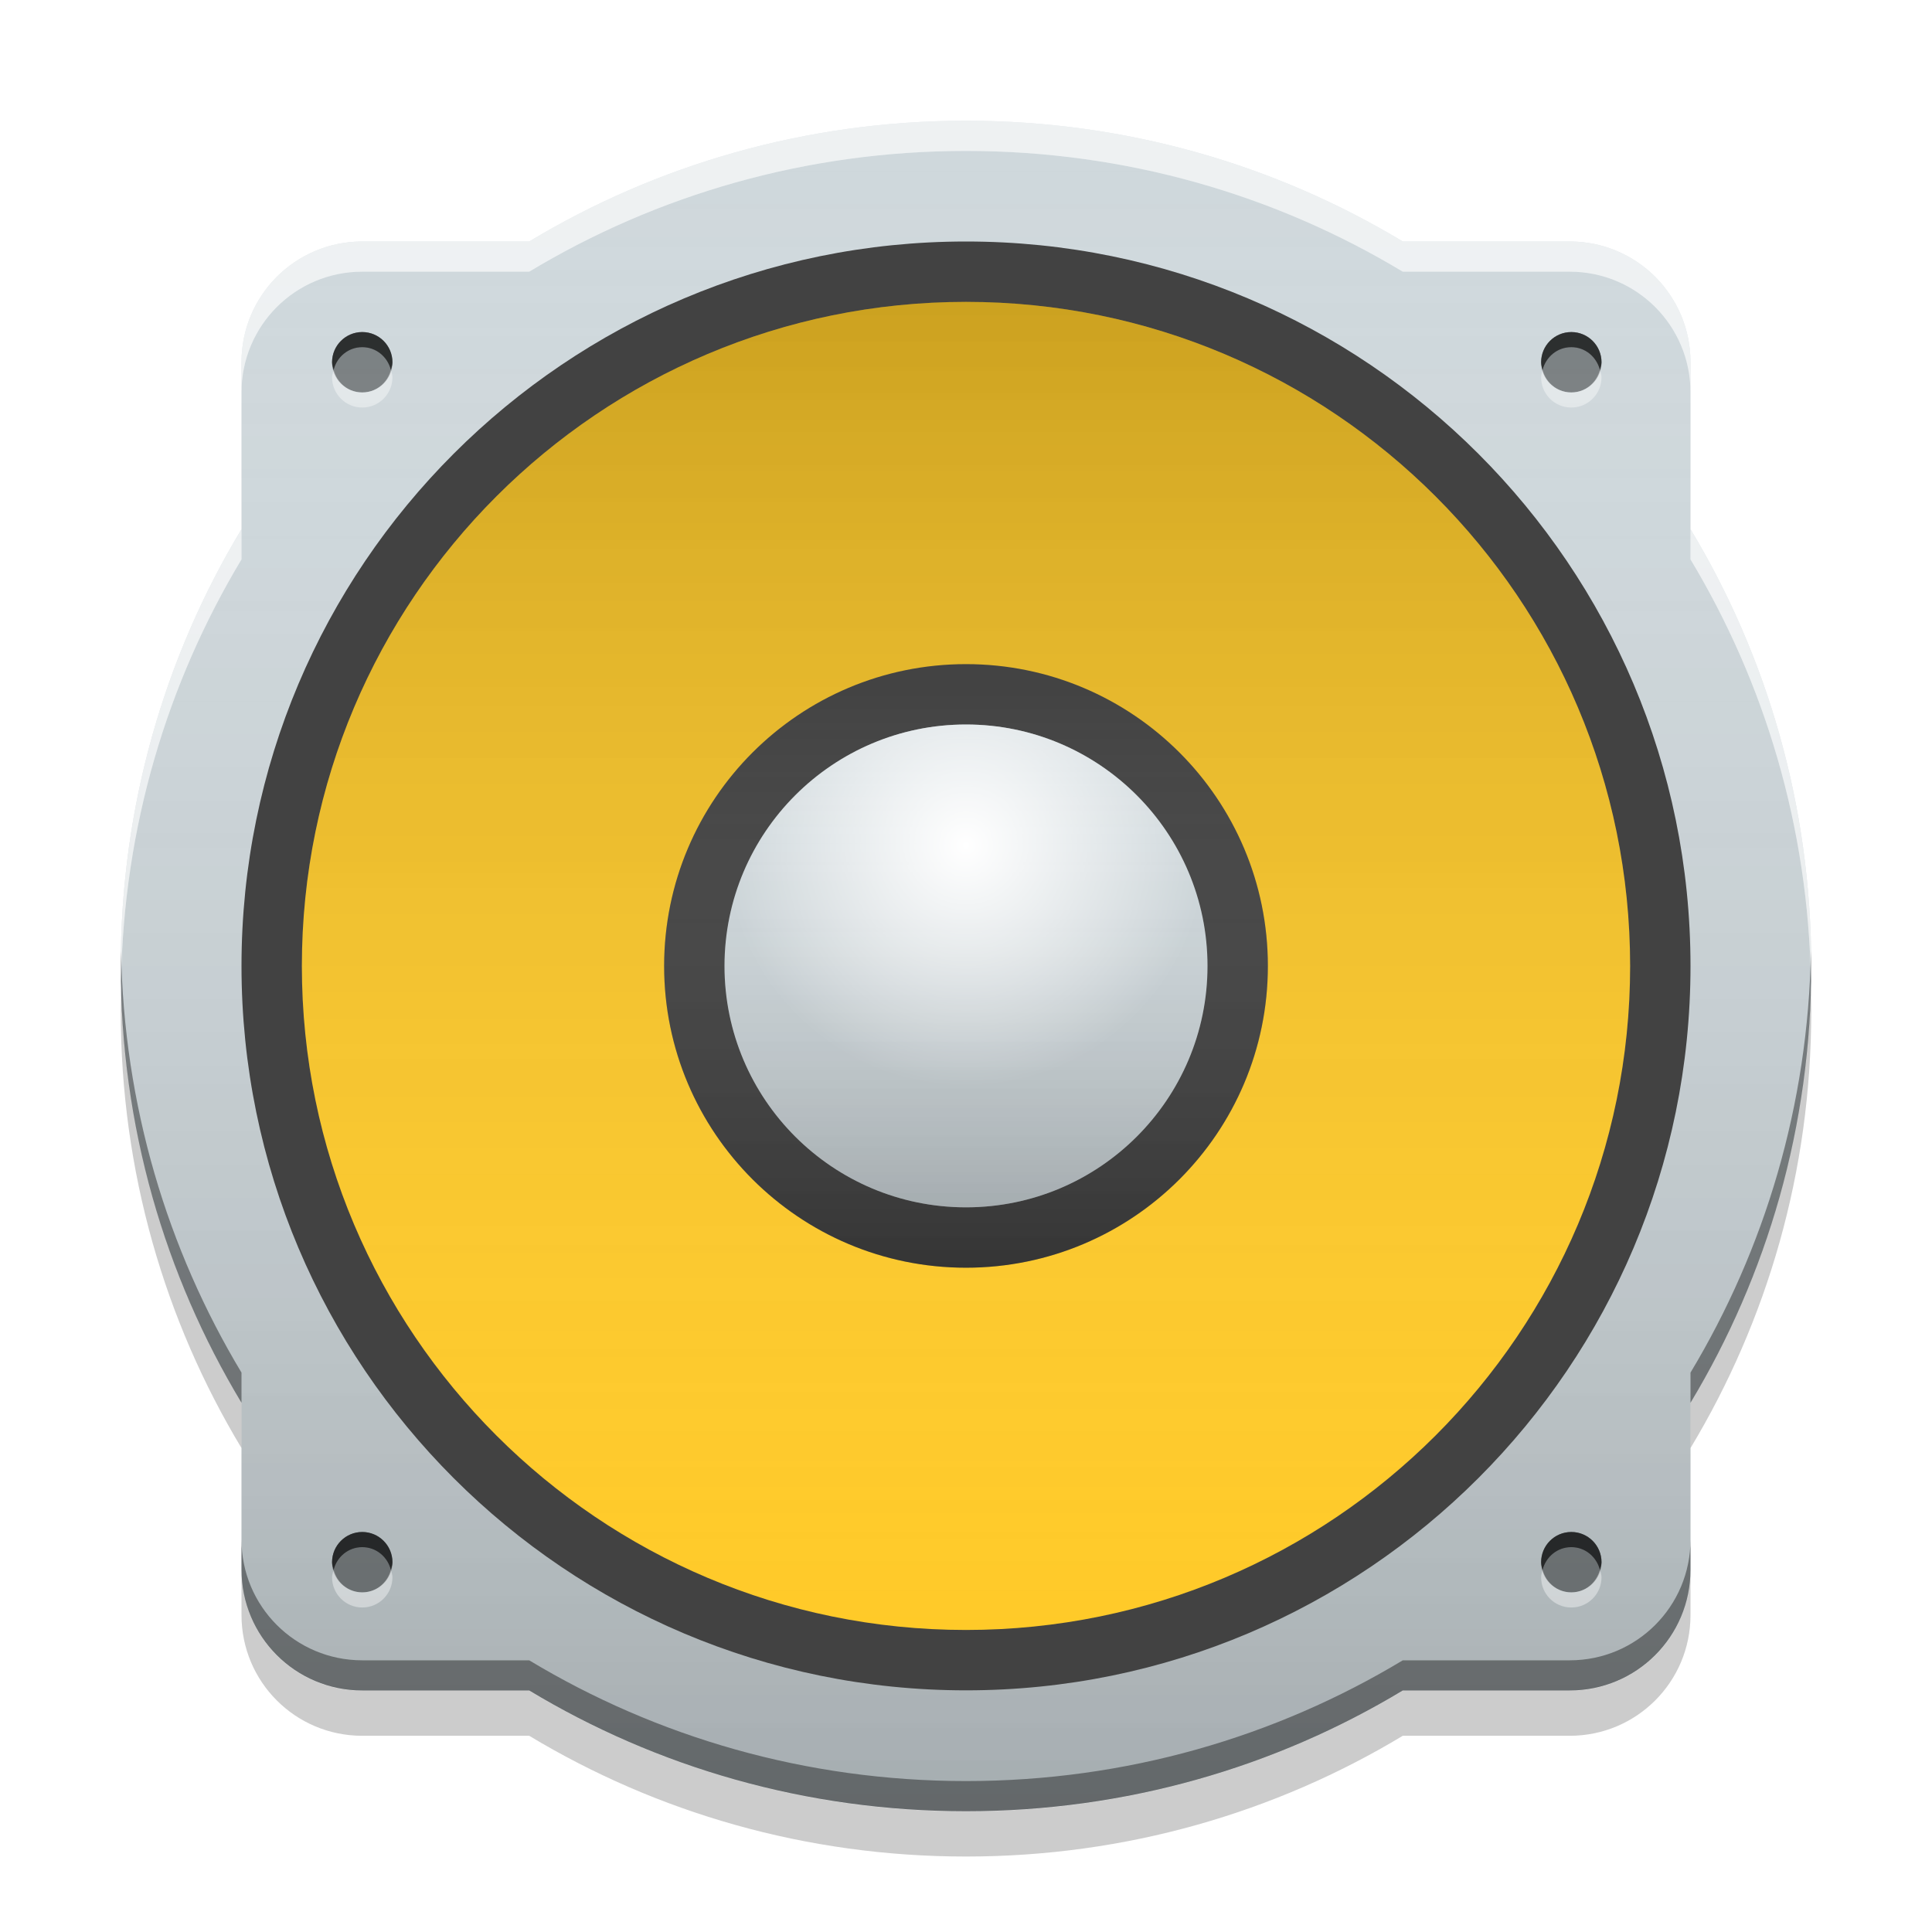
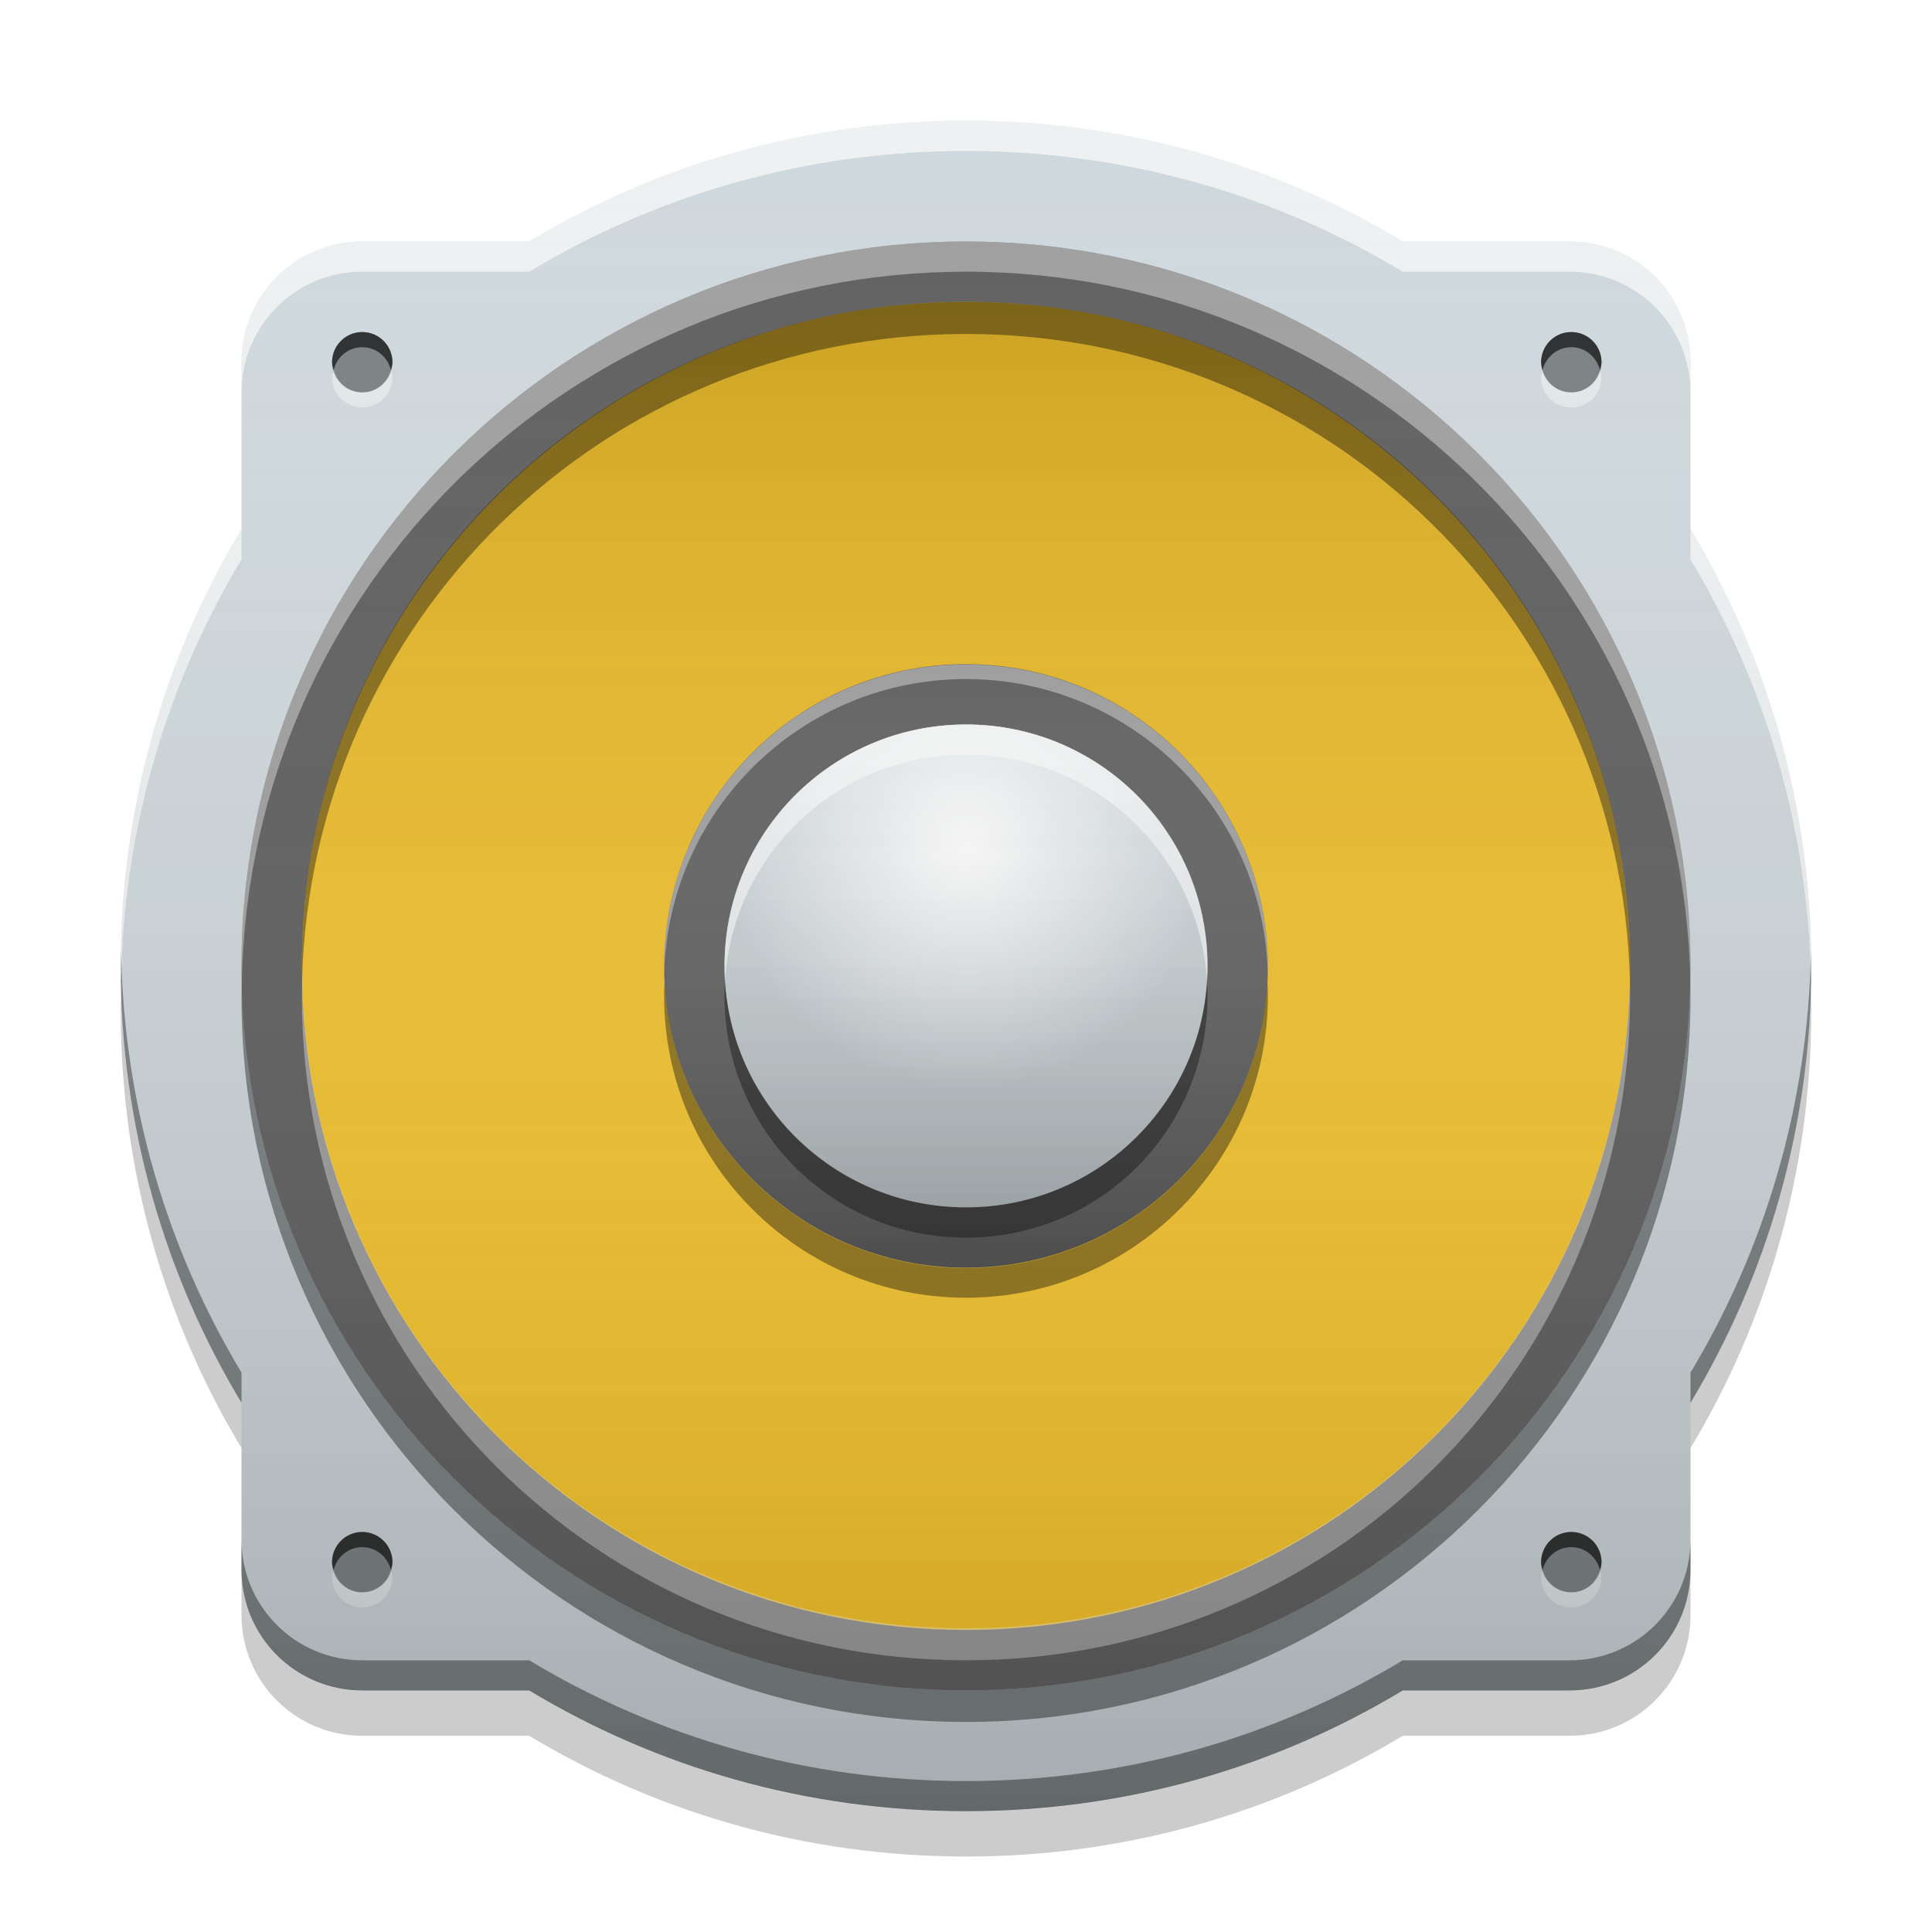
<svg xmlns="http://www.w3.org/2000/svg" width="48" height="48" viewBox="0 0 48 48" version="1.1">
  <defs>
-     <linearGradient id="linear0" gradientUnits="userSpaceOnUse" x1="33.867" y1="-199.125" x2="33.867" y2="-213.942" gradientTransform="matrix(2.834646,0,0,2.834646,-73.1499,609.4489)">
+     <linearGradient id="linear0" gradientUnits="userSpaceOnUse" x1="8.467" y1="-212.354" x2="8.467" y2="-200.712" gradientTransform="matrix(2.834646,0,0,2.834646,0,609.4489)">
      <stop offset="0" style="stop-color:rgb(0%,0%,0%);stop-opacity:0.2;" />
      <stop offset="1" style="stop-color:rgb(100%,100%,100%);stop-opacity:0;" />
    </linearGradient>
-     <linearGradient id="linear1" gradientUnits="userSpaceOnUse" x1="8.467" y1="-212.354" x2="8.467" y2="-200.712" gradientTransform="matrix(2.834646,0,0,2.834646,0,609.4489)">
+     <linearGradient id="linear1" gradientUnits="userSpaceOnUse" x1="8.467" y1="-203.887" x2="8.467" y2="-209.179" gradientTransform="matrix(2.834646,0,0,2.834646,0,609.4489)">
      <stop offset="0" style="stop-color:rgb(0%,0%,0%);stop-opacity:0.2;" />
      <stop offset="1" style="stop-color:rgb(100%,100%,100%);stop-opacity:0;" />
    </linearGradient>
-     <linearGradient id="linear2" gradientUnits="userSpaceOnUse" x1="8.467" y1="-203.887" x2="8.467" y2="-209.179" gradientTransform="matrix(2.834646,0,0,2.834646,0,609.4489)">
-       <stop offset="0" style="stop-color:rgb(0%,0%,0%);stop-opacity:0.2;" />
-       <stop offset="1" style="stop-color:rgb(100%,100%,100%);stop-opacity:0;" />
-     </linearGradient>
-     <linearGradient id="linear3" gradientUnits="userSpaceOnUse" x1="8.467" y1="-203.887" x2="8.467" y2="-209.179" gradientTransform="matrix(2.267616,0,0,2.267616,4.80085,492.3381)">
+     <linearGradient id="linear2" gradientUnits="userSpaceOnUse" x1="8.467" y1="-203.887" x2="8.467" y2="-209.179" gradientTransform="matrix(2.267616,0,0,2.267616,4.80085,492.3381)">
      <stop offset="0" style="stop-color:rgb(0%,0%,0%);stop-opacity:0.2;" />
      <stop offset="1" style="stop-color:rgb(100%,100%,100%);stop-opacity:0;" />
    </linearGradient>
    <radialGradient id="radial0" gradientUnits="userSpaceOnUse" cx="8.467" cy="-207.592" fx="8.467" fy="-207.592" r="2.117" gradientTransform="matrix(2.834646,0,0,2.834646,0,609.4489)">
      <stop offset="0" style="stop-color:rgb(100%,100%,100%);stop-opacity:1;" />
      <stop offset="1" style="stop-color:rgb(100%,100%,100%);stop-opacity:0;" />
    </radialGradient>
+     <linearGradient id="linear3" gradientUnits="userSpaceOnUse" x1="33.867" y1="-199.125" x2="33.867" y2="-213.942" gradientTransform="matrix(2.834646,0,0,2.834646,-73.1499,609.4489)">
+       <stop offset="0" style="stop-color:rgb(0%,0%,0%);stop-opacity:0.2;" />
+       <stop offset="1" style="stop-color:rgb(100%,100%,100%);stop-opacity:0;" />
+     </linearGradient>
  </defs>
  <g id="surface1">
    <path style=" stroke:none;fill-rule:nonzero;fill:rgb(81.176%,84.706%,86.275%);fill-opacity:1;" d="M 24 3 C 20.023 3 16.312 4.094 13.148 6 L 9 6 C 7.34 6 6 7.34 6 9 L 6 13.148 C 4.094 16.312 3 20.023 3 24 C 3 27.977 4.094 31.688 6 34.852 L 6 39 C 6 40.66 7.34 42 9 42 L 13.148 42 C 16.312 43.906 20.023 45 24 45 C 27.977 45 31.688 43.906 34.852 42 L 39 42 C 40.66 42 42 40.66 42 39 L 42 34.852 C 43.906 31.688 45 27.977 45 24 C 45 20.023 43.906 16.312 42 13.148 L 42 9 C 42 7.34 40.66 6 39 6 L 34.852 6 C 31.688 4.094 27.977 3 24 3 Z M 24 3 " />
-     <path style=" stroke:none;fill-rule:nonzero;fill:url(#linear0);" d="M 24 3 C 20.023 3 16.312 4.094 13.148 6 L 9 6 C 7.34 6 6 7.34 6 9 L 6 13.148 C 4.094 16.312 3 20.023 3 24 C 3 27.977 4.094 31.688 6 34.852 L 6 39 C 6 40.66 7.34 42 9 42 L 13.148 42 C 16.312 43.906 20.023 45 24 45 C 27.977 45 31.688 43.906 34.852 42 L 39 42 C 40.66 42 42 40.66 42 39 L 42 34.852 C 43.906 31.688 45 27.977 45 24 C 45 20.023 43.906 16.312 42 13.148 L 42 9 C 42 7.34 40.66 6 39 6 L 34.852 6 C 31.688 4.094 27.977 3 24 3 Z M 24 3 " />
-     <path style=" stroke:none;fill-rule:nonzero;fill:rgb(25.882%,25.882%,25.882%);fill-opacity:1;" d="M 24 6 C 33.941 6 42 14.059 42 24 C 42 33.938 33.941 41.996 24 41.996 C 14.059 41.996 6 33.938 6 24 C 6 14.059 14.059 6 24 6 Z M 24 6 " />
+     <path style=" stroke:none;fill-rule:nonzero;fill:rgb(38.039%,38.039%,38.039%);fill-opacity:1;" d="M 24 6 C 33.941 6 42 14.059 42 24 C 42 33.938 33.941 41.996 24 41.996 C 14.059 41.996 6 33.938 6 24 C 6 14.059 14.059 6 24 6 Z M 24 6 " />
    <path style=" stroke:none;fill-rule:nonzero;fill:rgb(100%,79.216%,15.686%);fill-opacity:1;" d="M 24 7.5 C 33.113 7.5 40.5 14.887 40.5 24 C 40.5 33.109 33.113 40.496 24 40.496 C 14.887 40.496 7.5 33.109 7.5 24 C 7.5 14.887 14.887 7.5 24 7.5 Z M 24 7.5 " />
-     <path style=" stroke:none;fill-rule:nonzero;fill:url(#linear1);" d="M 24 7.5 C 33.113 7.5 40.5 14.887 40.5 24 C 40.5 33.113 33.113 40.5 24 40.5 C 14.887 40.5 7.5 33.113 7.5 24 C 7.5 14.887 14.887 7.5 24 7.5 Z M 24 7.5 " />
-     <path style=" stroke:none;fill-rule:nonzero;fill:rgb(25.882%,25.882%,25.882%);fill-opacity:1;" d="M 24 16.5 C 28.141 16.5 31.5 19.855 31.5 24 C 31.5 28.141 28.141 31.496 24 31.496 C 19.859 31.496 16.5 28.141 16.5 24 C 16.5 19.855 19.859 16.5 24 16.5 Z M 24 16.5 " />
-     <path style=" stroke:none;fill-rule:nonzero;fill:url(#linear2);" d="M 24 16.5 C 28.141 16.5 31.5 19.855 31.5 24 C 31.5 28.141 28.141 31.496 24 31.496 C 19.859 31.496 16.5 28.141 16.5 24 C 16.5 19.855 19.859 16.5 24 16.5 Z M 24 16.5 " />
+     <path style=" stroke:none;fill-rule:nonzero;fill:url(#linear0);" d="M 24 7.5 C 33.113 7.5 40.5 14.887 40.5 24 C 40.5 33.113 33.113 40.5 24 40.5 C 14.887 40.5 7.5 33.113 7.5 24 C 7.5 14.887 14.887 7.5 24 7.5 Z M 24 7.5 " />
+     <path style=" stroke:none;fill-rule:nonzero;fill:rgb(38.039%,38.039%,38.039%);fill-opacity:1;" d="M 24 16.5 C 28.141 16.5 31.5 19.855 31.5 24 C 31.5 28.141 28.141 31.496 24 31.496 C 19.859 31.496 16.5 28.141 16.5 24 C 16.5 19.855 19.859 16.5 24 16.5 Z M 24 16.5 " />
+     <path style=" stroke:none;fill-rule:nonzero;fill:url(#linear1);" d="M 24 16.5 C 28.141 16.5 31.5 19.855 31.5 24 C 31.5 28.141 28.141 31.496 24 31.496 C 19.859 31.496 16.5 28.141 16.5 24 C 16.5 19.855 19.859 16.5 24 16.5 Z M 24 16.5 " />
    <path style=" stroke:none;fill-rule:nonzero;fill:rgb(81.176%,84.706%,86.275%);fill-opacity:1;" d="M 24 18 C 27.312 18 30 20.688 30 24 C 30 27.312 27.312 29.996 24 29.996 C 20.688 29.996 18 27.312 18 24 C 18 20.688 20.688 18 24 18 Z M 24 18 " />
-     <path style=" stroke:none;fill-rule:nonzero;fill:url(#linear3);" d="M 24 18 C 27.312 18 30 20.688 30 24 C 30 27.312 27.312 29.996 24 29.996 C 20.688 29.996 18 27.312 18 24 C 18 20.688 20.688 18 24 18 Z M 24 18 " />
+     <path style=" stroke:none;fill-rule:nonzero;fill:url(#linear2);" d="M 24 18 C 27.312 18 30 20.688 30 24 C 30 27.312 27.312 29.996 24 29.996 C 20.688 29.996 18 27.312 18 24 C 18 20.688 20.688 18 24 18 Z M 24 18 " />
    <path style=" stroke:none;fill-rule:nonzero;fill:rgb(0%,0%,0%);fill-opacity:0.4;" d="M 9 8.25 C 8.586 8.25 8.25 8.586 8.25 9 C 8.25 9.066 8.273 9.125 8.289 9.188 C 8.371 8.867 8.652 8.625 9 8.625 C 9.348 8.625 9.629 8.867 9.711 9.188 C 9.727 9.125 9.75 9.066 9.75 9 C 9.75 8.586 9.414 8.25 9 8.25 Z M 9 8.25 " />
    <path style=" stroke:none;fill-rule:nonzero;fill:rgb(0%,0%,0%);fill-opacity:0.4;" d="M 9 8.25 C 9.414 8.25 9.75 8.586 9.75 9 C 9.75 9.414 9.414 9.75 9 9.75 C 8.586 9.75 8.25 9.414 8.25 9 C 8.25 8.586 8.586 8.25 9 8.25 Z M 9 8.25 " />
    <path style=" stroke:none;fill-rule:nonzero;fill:rgb(100%,100%,100%);fill-opacity:0.4;" d="M 9 10.125 C 8.586 10.125 8.25 9.789 8.25 9.375 C 8.25 9.309 8.273 9.25 8.289 9.188 C 8.371 9.508 8.652 9.75 9 9.75 C 9.348 9.75 9.629 9.508 9.711 9.188 C 9.727 9.25 9.75 9.309 9.75 9.375 C 9.75 9.789 9.414 10.125 9 10.125 Z M 9 10.125 " />
    <path style=" stroke:none;fill-rule:nonzero;fill:rgb(0%,0%,0%);fill-opacity:0.4;" d="M 9 8.25 C 8.586 8.25 8.25 8.586 8.25 9 C 8.25 9.066 8.273 9.125 8.289 9.188 C 8.371 8.867 8.652 8.625 9 8.625 C 9.348 8.625 9.629 8.867 9.711 9.188 C 9.727 9.125 9.75 9.066 9.75 9 C 9.75 8.586 9.414 8.25 9 8.25 Z M 9 8.25 " />
    <path style=" stroke:none;fill-rule:nonzero;fill:rgb(0%,0%,0%);fill-opacity:0.4;" d="M 39.039 8.25 C 38.621 8.25 38.289 8.586 38.289 9 C 38.289 9.066 38.309 9.125 38.324 9.188 C 38.41 8.867 38.688 8.625 39.039 8.625 C 39.387 8.625 39.664 8.867 39.75 9.188 C 39.766 9.125 39.789 9.066 39.789 9 C 39.789 8.586 39.453 8.25 39.039 8.25 Z M 39.039 8.25 " />
    <path style=" stroke:none;fill-rule:nonzero;fill:rgb(0%,0%,0%);fill-opacity:0.4;" d="M 39.039 8.25 C 39.453 8.25 39.789 8.586 39.789 9 C 39.789 9.414 39.453 9.75 39.039 9.75 C 38.625 9.75 38.289 9.414 38.289 9 C 38.289 8.586 38.625 8.25 39.039 8.25 Z M 39.039 8.25 " />
    <path style=" stroke:none;fill-rule:nonzero;fill:rgb(100%,100%,100%);fill-opacity:0.4;" d="M 39.039 10.125 C 38.621 10.125 38.289 9.789 38.289 9.375 C 38.289 9.309 38.309 9.25 38.324 9.188 C 38.41 9.508 38.688 9.75 39.039 9.75 C 39.387 9.75 39.664 9.508 39.75 9.188 C 39.766 9.25 39.789 9.309 39.789 9.375 C 39.789 9.789 39.453 10.125 39.039 10.125 Z M 39.039 10.125 " />
    <path style=" stroke:none;fill-rule:nonzero;fill:rgb(0%,0%,0%);fill-opacity:0.4;" d="M 39.039 8.25 C 38.621 8.25 38.289 8.586 38.289 9 C 38.289 9.066 38.309 9.125 38.324 9.188 C 38.41 8.867 38.688 8.625 39.039 8.625 C 39.387 8.625 39.664 8.867 39.75 9.188 C 39.766 9.125 39.789 9.066 39.789 9 C 39.789 8.586 39.453 8.25 39.039 8.25 Z M 39.039 8.25 " />
    <path style=" stroke:none;fill-rule:nonzero;fill:rgb(0%,0%,0%);fill-opacity:0.4;" d="M 9 38.062 C 8.586 38.062 8.25 38.398 8.25 38.812 C 8.25 38.879 8.273 38.938 8.289 39 C 8.371 38.68 8.652 38.438 9 38.438 C 9.348 38.438 9.629 38.68 9.711 39 C 9.727 38.938 9.75 38.879 9.75 38.812 C 9.75 38.398 9.414 38.062 9 38.062 Z M 9 38.062 " />
    <path style=" stroke:none;fill-rule:nonzero;fill:rgb(0%,0%,0%);fill-opacity:0.4;" d="M 9 38.062 C 9.414 38.062 9.75 38.398 9.75 38.812 C 9.75 39.227 9.414 39.562 9 39.562 C 8.586 39.562 8.25 39.227 8.25 38.812 C 8.25 38.398 8.586 38.062 9 38.062 Z M 9 38.062 " />
    <path style=" stroke:none;fill-rule:nonzero;fill:rgb(100%,100%,100%);fill-opacity:0.4;" d="M 9 39.938 C 8.586 39.938 8.25 39.602 8.25 39.188 C 8.25 39.121 8.273 39.062 8.289 39 C 8.371 39.32 8.652 39.562 9 39.562 C 9.348 39.562 9.629 39.32 9.711 39 C 9.727 39.062 9.75 39.121 9.75 39.188 C 9.75 39.602 9.414 39.938 9 39.938 Z M 9 39.938 " />
    <path style=" stroke:none;fill-rule:nonzero;fill:rgb(0%,0%,0%);fill-opacity:0.4;" d="M 9 38.062 C 8.586 38.062 8.25 38.398 8.25 38.812 C 8.25 38.879 8.273 38.938 8.289 39 C 8.371 38.68 8.652 38.438 9 38.438 C 9.348 38.438 9.629 38.68 9.711 39 C 9.727 38.938 9.75 38.879 9.75 38.812 C 9.75 38.398 9.414 38.062 9 38.062 Z M 9 38.062 " />
    <path style=" stroke:none;fill-rule:nonzero;fill:rgb(0%,0%,0%);fill-opacity:0.4;" d="M 39.039 38.062 C 38.621 38.062 38.289 38.398 38.289 38.812 C 38.289 38.879 38.309 38.938 38.324 39 C 38.41 38.68 38.688 38.438 39.039 38.438 C 39.387 38.438 39.664 38.68 39.75 39 C 39.766 38.938 39.789 38.879 39.789 38.812 C 39.789 38.398 39.453 38.062 39.039 38.062 Z M 39.039 38.062 " />
    <path style=" stroke:none;fill-rule:nonzero;fill:rgb(0%,0%,0%);fill-opacity:0.4;" d="M 39.039 38.062 C 39.453 38.062 39.789 38.398 39.789 38.812 C 39.789 39.227 39.453 39.562 39.039 39.562 C 38.625 39.562 38.289 39.227 38.289 38.812 C 38.289 38.398 38.625 38.062 39.039 38.062 Z M 39.039 38.062 " />
    <path style=" stroke:none;fill-rule:nonzero;fill:rgb(100%,100%,100%);fill-opacity:0.4;" d="M 39.039 39.938 C 38.621 39.938 38.289 39.602 38.289 39.188 C 38.289 39.121 38.309 39.062 38.324 39 C 38.41 39.32 38.688 39.562 39.039 39.562 C 39.387 39.562 39.664 39.32 39.75 39 C 39.766 39.062 39.789 39.121 39.789 39.188 C 39.789 39.602 39.453 39.938 39.039 39.938 Z M 39.039 39.938 " />
    <path style=" stroke:none;fill-rule:nonzero;fill:rgb(0%,0%,0%);fill-opacity:0.4;" d="M 39.039 38.062 C 38.621 38.062 38.289 38.398 38.289 38.812 C 38.289 38.879 38.309 38.938 38.324 39 C 38.41 38.68 38.688 38.438 39.039 38.438 C 39.387 38.438 39.664 38.68 39.75 39 C 39.766 38.938 39.789 38.879 39.789 38.812 C 39.789 38.398 39.453 38.062 39.039 38.062 Z M 39.039 38.062 " />
    <path style=" stroke:none;fill-rule:nonzero;fill:rgb(100%,100%,100%);fill-opacity:0.4;" d="M 24 3 C 20.023 3 16.312 4.094 13.148 6 L 9 6 C 7.34 6 6 7.34 6 9 L 6 9.75 C 6 8.09 7.34 6.75 9 6.75 L 13.148 6.75 C 16.312 4.844 20.023 3.75 24 3.75 C 27.977 3.75 31.688 4.844 34.852 6.75 L 39 6.75 C 40.66 6.75 42 8.09 42 9.75 L 42 9 C 42 7.34 40.66 6 39 6 L 34.852 6 C 31.688 4.094 27.977 3 24 3 Z M 6 13.148 C 4.094 16.312 3 20.023 3 24 C 3 24.125 3.004 24.25 3.008 24.375 C 3.074 20.539 4.156 16.965 6 13.898 Z M 42 13.148 L 42 13.898 C 43.844 16.965 44.926 20.539 44.992 24.375 C 44.996 24.25 45 24.125 45 24 C 45 20.023 43.906 16.312 42 13.148 Z M 42 13.148 " />
    <path style=" stroke:none;fill-rule:nonzero;fill:rgb(0%,0%,0%);fill-opacity:0.4;" d="M 24 45 C 20.023 45 16.312 43.906 13.148 42 L 9 42 C 7.34 42 6 40.66 6 39 L 6 38.25 C 6 39.91 7.34 41.25 9 41.25 L 13.148 41.25 C 16.312 43.156 20.023 44.25 24 44.25 C 27.977 44.25 31.688 43.156 34.852 41.25 L 39 41.25 C 40.66 41.25 42 39.91 42 38.25 L 42 39 C 42 40.66 40.66 42 39 42 L 34.852 42 C 31.688 43.906 27.977 45 24 45 Z M 6 34.852 C 4.094 31.688 3 27.977 3 24 C 3 23.875 3.004 23.75 3.008 23.625 C 3.074 27.461 4.156 31.035 6 34.102 Z M 42 34.852 L 42 34.102 C 43.844 31.035 44.926 27.461 44.992 23.625 C 44.996 23.75 45 23.875 45 24 C 45 27.977 43.906 31.688 42 34.852 Z M 42 34.852 " />
    <path style=" stroke:none;fill-rule:nonzero;fill:rgb(100%,100%,100%);fill-opacity:0.4;" d="M 24 3 C 20.023 3 16.312 4.094 13.148 6 L 9 6 C 7.34 6 6 7.34 6 9 L 6 9.75 C 6 8.09 7.34 6.75 9 6.75 L 13.148 6.75 C 16.312 4.844 20.023 3.75 24 3.75 C 27.977 3.75 31.688 4.844 34.852 6.75 L 39 6.75 C 40.66 6.75 42 8.09 42 9.75 L 42 9 C 42 7.34 40.66 6 39 6 L 34.852 6 C 31.688 4.094 27.977 3 24 3 Z M 6 13.148 C 4.094 16.312 3 20.023 3 24 C 3 24.125 3.004 24.25 3.008 24.375 C 3.074 20.539 4.156 16.965 6 13.898 Z M 42 13.148 L 42 13.898 C 43.844 16.965 44.926 20.539 44.992 24.375 C 44.996 24.25 45 24.125 45 24 C 45 20.023 43.906 16.312 42 13.148 Z M 42 13.148 " />
    <path style=" stroke:none;fill-rule:nonzero;fill:rgb(0%,0%,0%);fill-opacity:0.2;" d="M 3.012 24.562 C 3.004 24.75 3 24.938 3 25.125 C 3 29.102 4.094 32.812 6 35.977 L 6 34.852 C 4.184 31.84 3.109 28.328 3.012 24.562 Z M 44.988 24.562 C 44.891 28.328 43.816 31.84 42 34.852 L 42 35.977 C 43.906 32.812 45 29.102 45 25.125 C 45 24.938 44.996 24.75 44.988 24.562 Z M 6 39.004 L 6 40.125 C 6 41.785 7.34 43.125 9 43.125 L 13.148 43.125 C 16.312 45.031 20.023 46.125 24 46.125 C 27.977 46.125 31.688 45.031 34.852 43.125 L 39 43.125 C 40.66 43.125 42 41.785 42 40.125 L 42 39.004 C 42 40.664 40.66 42.004 39 42.004 L 34.852 42.004 C 31.688 43.906 27.977 45.004 24 45.004 C 20.023 45.004 16.312 43.906 13.148 42.004 L 9 42.004 C 7.34 42.004 6 40.664 6 39.004 Z M 6 39.004 " />
    <path style=" stroke:none;fill-rule:nonzero;fill:url(#radial0);" d="M 24 18 C 27.312 18 30 20.688 30 24 C 30 27.312 27.312 30 24 30 C 20.688 30 18 27.312 18 24 C 18 20.688 20.688 18 24 18 Z M 24 18 " />
+     <path style=" stroke:none;fill-rule:nonzero;fill:rgb(0%,0%,0%);fill-opacity:0.4;" d="M 24 7.5 C 14.859 7.5 7.5 14.859 7.5 24 C 7.5 24.133 7.504 24.266 7.504 24.398 C 7.715 15.441 14.992 8.297 24 8.297 C 33.008 8.297 40.285 15.441 40.496 24.398 C 40.496 24.266 40.5 24.133 40.5 24 C 40.5 14.859 33.141 7.5 24 7.5 Z M 24 7.5 " />
+     <path style=" stroke:none;fill-rule:nonzero;fill:rgb(99.608%,99.608%,99.608%);fill-opacity:0.4;" d="M 24 41.25 C 14.859 41.25 7.5 33.891 7.5 24.75 C 7.5 24.617 7.504 24.484 7.508 24.352 C 7.715 33.309 14.992 40.453 24 40.453 C 33.008 40.453 40.285 33.309 40.496 24.352 C 40.496 24.484 40.5 24.617 40.5 24.75 C 40.5 33.891 33.141 41.25 24 41.25 Z M 24 41.25 " />
+     <path style=" stroke:none;fill-rule:nonzero;fill:rgb(0%,0%,0%);fill-opacity:0.4;" d="M 6.008 24.391 C 6.004 24.523 6 24.652 6 24.785 C 6 34.723 14.059 42.781 24 42.781 C 33.941 42.781 42 34.723 42 24.785 C 42 24.652 41.996 24.523 41.996 24.391 C 41.785 34.148 33.809 41.996 24 41.996 C 14.191 41.996 6.215 34.148 6.008 24.391 Z M 6.008 24.391 " />
+     <path style=" stroke:none;fill-rule:nonzero;fill:rgb(100%,100%,100%);fill-opacity:0.4;" d="M 24 6 C 14.059 6 6 14.059 6 24 C 6 24.125 6.004 24.25 6.008 24.375 C 6.207 14.605 14.184 6.75 24 6.75 C 33.816 6.75 41.793 14.605 41.996 24.375 C 41.996 24.25 42 24.125 42 24 C 42 14.059 33.941 6 24 6 Z M 24 6 " />
+     <path style=" stroke:none;fill-rule:nonzero;fill:rgb(0%,0%,0%);fill-opacity:0.4;" d="M 16.512 24.375 C 16.504 24.496 16.5 24.621 16.5 24.746 C 16.5 28.887 19.859 32.242 24 32.242 C 28.141 32.242 31.5 28.887 31.5 24.746 C 31.5 24.621 31.496 24.496 31.488 24.375 C 31.297 28.344 28.02 31.504 24 31.504 C 19.98 31.504 16.703 28.344 16.512 24.375 Z M 16.512 24.375 " />
+     <path style=" stroke:none;fill-rule:nonzero;fill:rgb(99.216%,99.216%,99.216%);fill-opacity:0.4;" d="M 24 16.508 C 19.859 16.508 16.5 19.863 16.5 24.004 C 16.5 24.062 16.504 24.121 16.504 24.176 C 16.605 20.125 19.922 16.871 24 16.871 C 28.078 16.871 31.395 20.125 31.496 24.176 C 31.496 24.121 31.5 24.062 31.5 24.004 C 31.5 19.863 28.141 16.508 24 16.508 Z M 24 16.508 " />
+     <path style=" stroke:none;fill-rule:nonzero;fill:rgb(100%,100%,100%);fill-opacity:0.6;" d="M 24 18 C 20.676 18 18 20.676 18 24 C 18 24.125 18.004 24.25 18.012 24.375 C 18.203 21.227 20.801 18.75 24 18.75 C 27.199 18.75 29.797 21.227 29.988 24.375 C 29.996 24.25 30 24.125 30 24 C 30 20.676 27.324 18 24 18 Z M 24 18 " />
+     <path style=" stroke:none;fill-rule:nonzero;fill:rgb(0.392%,0.392%,0.392%);fill-opacity:0.4;" d="M 24 30.75 C 20.676 30.75 18 28.074 18 24.75 C 18 24.625 18.004 24.5 18.012 24.375 C 18.203 27.523 20.801 30 24 30 C 27.199 30 29.797 27.523 29.988 24.375 C 29.996 24.5 30 24.625 30 24.75 C 30 28.074 27.324 30.75 24 30.75 Z M 24 30.75 " />
+     <path style=" stroke:none;fill-rule:nonzero;fill:url(#linear3);" d="M 24 3 C 20.023 3 16.312 4.094 13.148 6 L 9 6 C 7.34 6 6 7.34 6 9 L 6 13.148 C 4.094 16.312 3 20.023 3 24 C 3 27.977 4.094 31.688 6 34.852 L 6 39 C 6 40.66 7.34 42 9 42 L 13.148 42 C 16.312 43.906 20.023 45 24 45 C 27.977 45 31.688 43.906 34.852 42 L 39 42 C 40.66 42 42 40.66 42 39 L 42 34.852 C 43.906 31.688 45 27.977 45 24 C 45 20.023 43.906 16.312 42 13.148 L 42 9 C 42 7.34 40.66 6 39 6 L 34.852 6 C 31.688 4.094 27.977 3 24 3 Z M 24 3 " />
  </g>
</svg>
